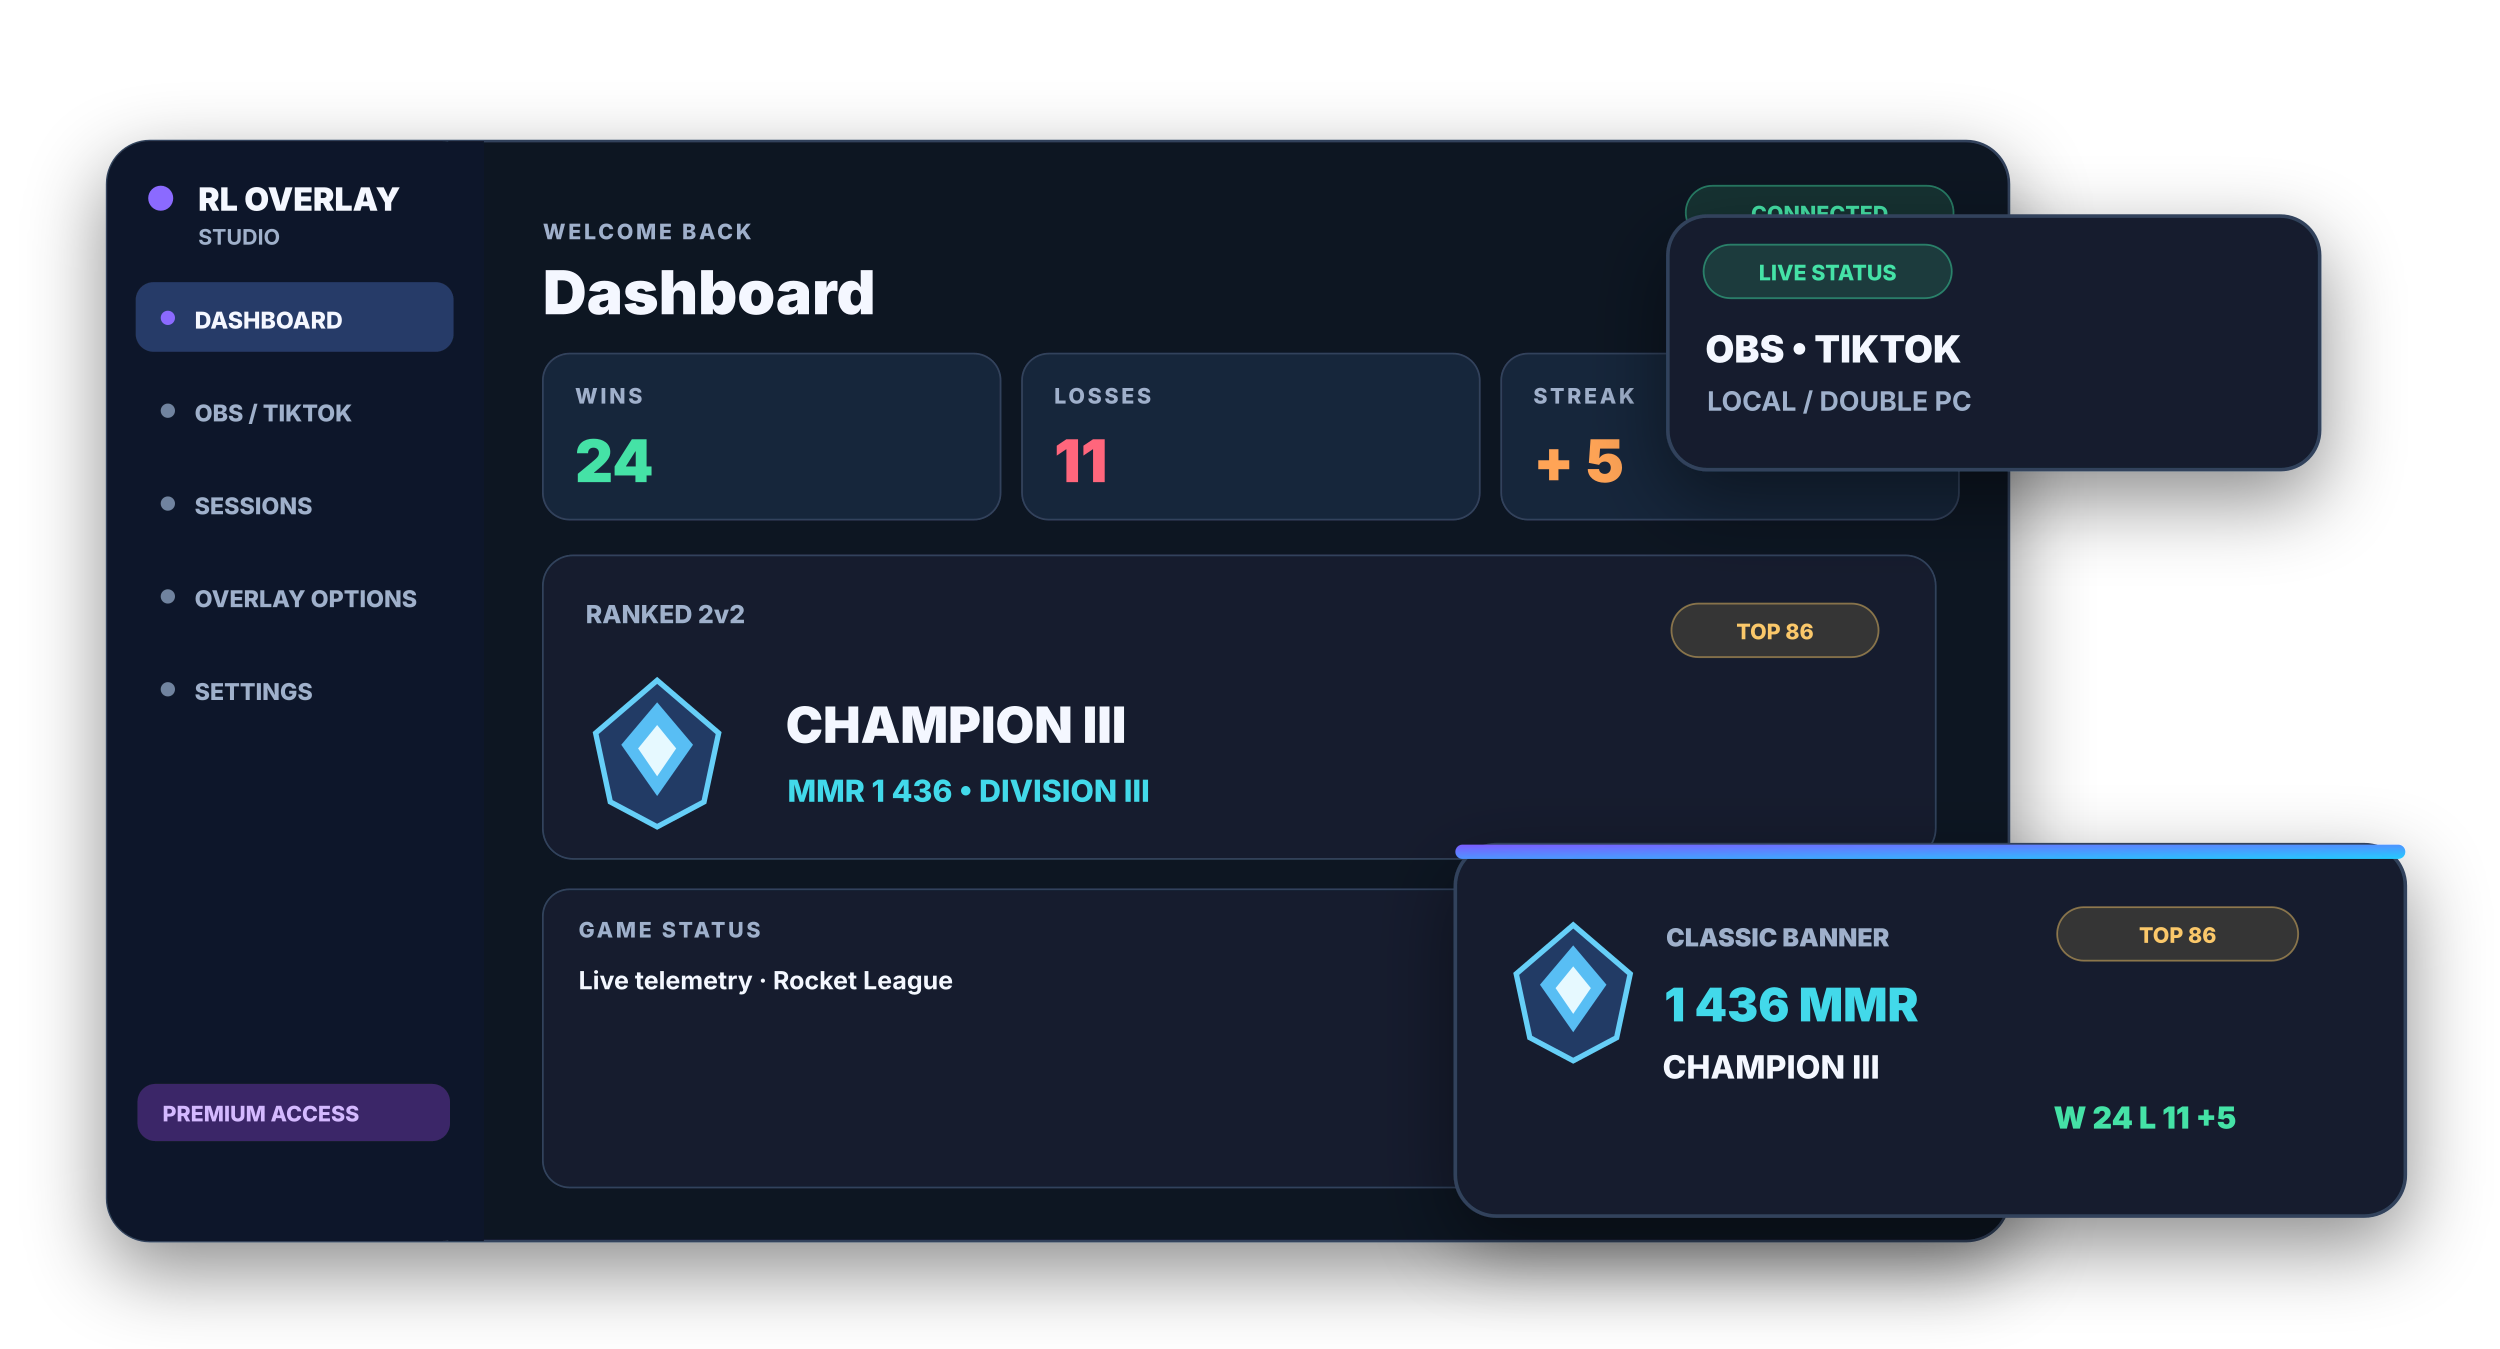
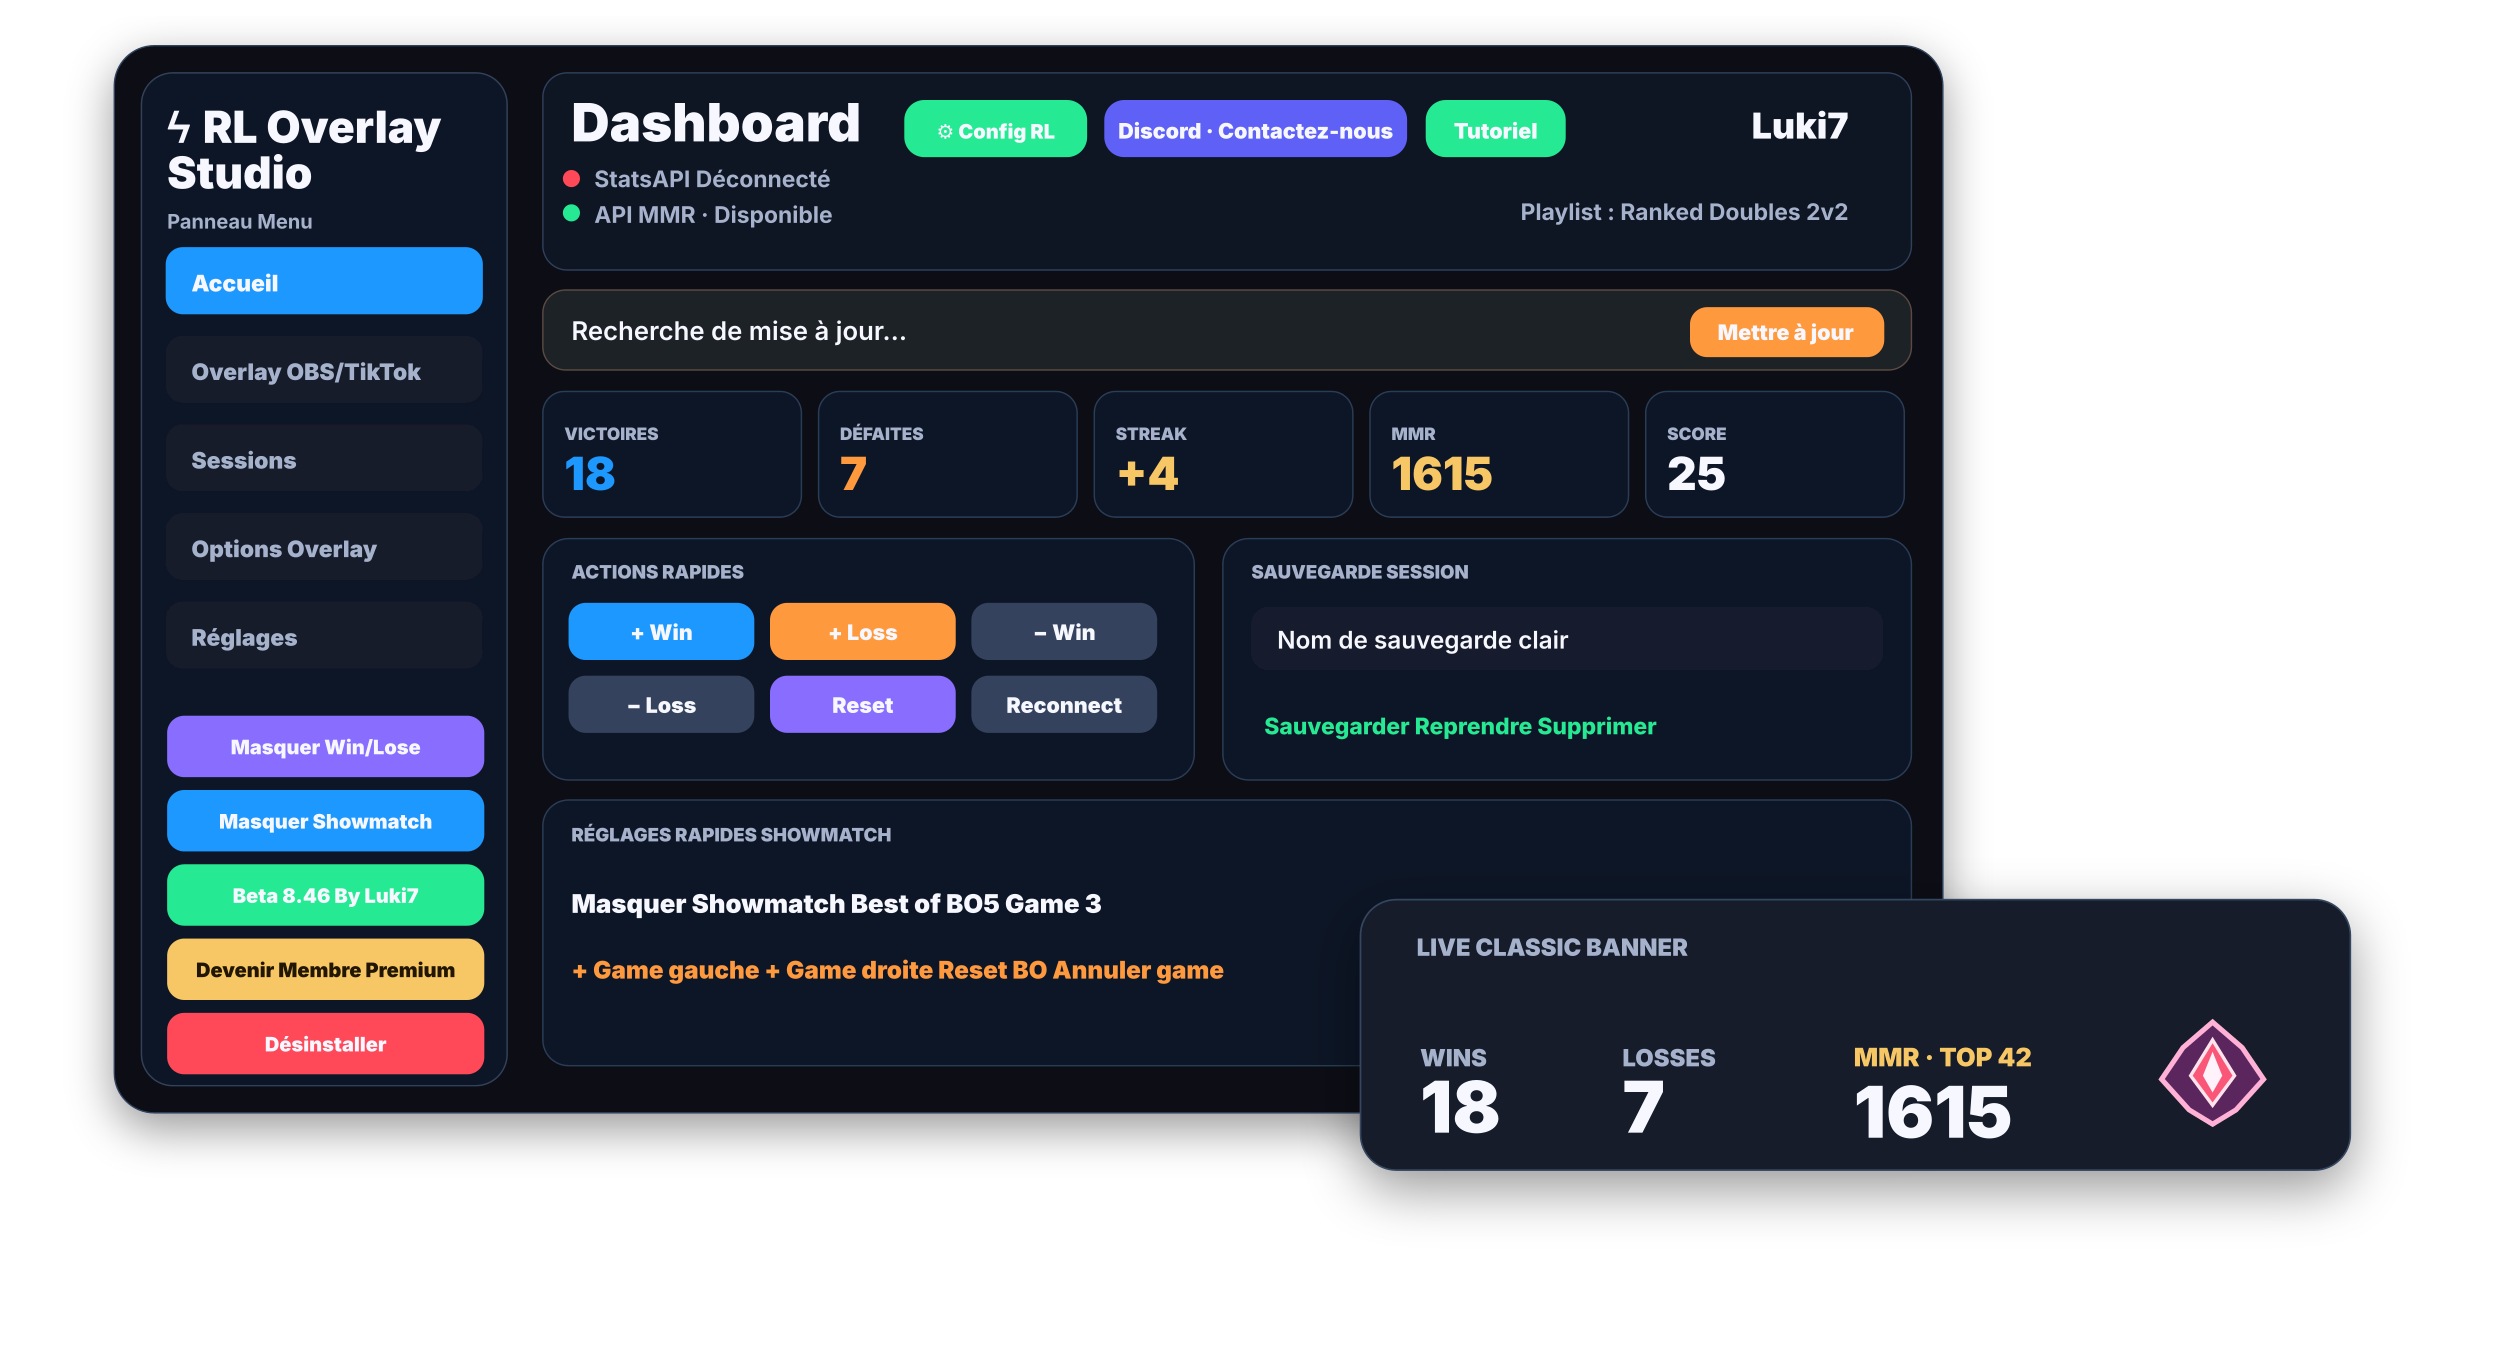
- <svg xmlns="http://www.w3.org/2000/svg" width="1400" height="755" viewBox="0 0 1400 755" fill="none" role="img">
+ <svg xmlns="http://www.w3.org/2000/svg" width="1470" height="800" viewBox="0 0 1470 800" fill="none">
  <defs>
-     <linearGradient id="win" x1="0" y1="0" x2="1" y2="1">
-       <stop stop-color="#1F334E" />
-       <stop offset="1" stop-color="#111926" />
+     <filter id="soft" x="-35%" y="-80%" width="170%" height="260%">
+       <feDropShadow dx="0" dy="11" stdDeviation="16" flood-color="#000" flood-opacity=".4" />
+     </filter>
+     <linearGradient id="gb" x1="0" y1="0" x2="1" y2="1">
+       <stop stop-color="#263754" />
+       <stop offset="1" stop-color="#0A1423" />
    </linearGradient>
-     <linearGradient id="accent" x1="0" y1="0" x2="1" y2="1">
-       <stop stop-color="#7B5CFF" />
-       <stop offset="1" stop-color="#24CBFF" />
+     <linearGradient id="ring" x1="0" y1="0" x2="1" y2="1">
+       <stop stop-color="#52FFB9" />
+       <stop offset=".5" stop-color="#FDFB66" />
+       <stop offset="1" stop-color="#FFB44E" />
    </linearGradient>
-     <linearGradient id="gold" x1="0" y1="0" x2="1" y2="1">
-       <stop stop-color="#D68E3D" />
-       <stop offset=".5" stop-color="#FFDF96" />
-       <stop offset="1" stop-color="#BF782F" />
-     </linearGradient>
-     <filter id="shadow" x="-30%" y="-50%" width="170%" height="220%">
-       <feDropShadow dx="0" dy="16" stdDeviation="22" flood-color="#000000" flood-opacity=".45" />
-     </filter>
  </defs>
-   <g filter="url(#shadow)">
-     <rect x="60" y="79" width="1065" height="616" rx="24" fill="#0C1220" stroke="#32435C" stroke-width="1.5" />
-     <rect x="60" y="79" width="211" height="616" rx="24" fill="#10192A" stroke="none" stroke-width="1" />
-     <rect x="251" y="79" width="20" height="616" rx="0" fill="#10192A" stroke="none" stroke-width="1" />
-     <circle cx="90" cy="111" r="7" fill="#8B6BFF" />
-     <text x="111" y="118" font-size="18" fill="#F4F7FF" font-family="Montserrat,Inter,Arial,sans-serif" font-weight="900" text-anchor="start">RL OVERLAY</text>
-     <text x="111" y="137" font-size="12" fill="#9FB0CB" font-family="Montserrat,Inter,Arial,sans-serif" font-weight="700" text-anchor="start">STUDIO</text>
-     <rect x="76" y="158" width="178" height="39" rx="10" fill="#273A67" stroke="none" stroke-width="1" />
-     <circle cx="94" cy="178" r="4" fill="#8B6BFF" />
-     <text x="109" y="184" font-size="13" fill="#F4F7FF" font-family="Montserrat,Inter,Arial,sans-serif" font-weight="800" text-anchor="start">DASHBOARD</text>
-     <rect x="76" y="210" width="178" height="39" rx="10" fill="transparent" stroke="none" stroke-width="1" />
-     <circle cx="94" cy="230" r="4" fill="#70839F" />
-     <text x="109" y="236" font-size="13" fill="#9FB0CB" font-family="Montserrat,Inter,Arial,sans-serif" font-weight="800" text-anchor="start">OBS / TIKTOK</text>
-     <rect x="76" y="262" width="178" height="39" rx="10" fill="transparent" stroke="none" stroke-width="1" />
-     <circle cx="94" cy="282" r="4" fill="#70839F" />
-     <text x="109" y="288" font-size="13" fill="#9FB0CB" font-family="Montserrat,Inter,Arial,sans-serif" font-weight="800" text-anchor="start">SESSIONS</text>
-     <rect x="76" y="314" width="178" height="39" rx="10" fill="transparent" stroke="none" stroke-width="1" />
-     <circle cx="94" cy="334" r="4" fill="#70839F" />
-     <text x="109" y="340" font-size="13" fill="#9FB0CB" font-family="Montserrat,Inter,Arial,sans-serif" font-weight="800" text-anchor="start">OVERLAY OPTIONS</text>
-     <rect x="76" y="366" width="178" height="39" rx="10" fill="transparent" stroke="none" stroke-width="1" />
-     <circle cx="94" cy="386" r="4" fill="#70839F" />
-     <text x="109" y="392" font-size="13" fill="#9FB0CB" font-family="Montserrat,Inter,Arial,sans-serif" font-weight="800" text-anchor="start">SETTINGS</text>
-     <rect x="77" y="607" width="175" height="32" rx="10" fill="#3B2767" stroke="none" stroke-width="1" />
-     <text x="91" y="628" font-size="12" fill="#D4B9FF" font-family="Montserrat,Inter,Arial,sans-serif" font-weight="800" text-anchor="start">PREMIUM ACCESS</text>
-     <text x="304" y="134" font-size="12" fill="#9FB0CB" font-family="Montserrat,Inter,Arial,sans-serif" font-weight="800" text-anchor="start" letter-spacing="1.5">WELCOME BACK</text>
-     <text x="304" y="176" font-size="34" fill="#F4F7FF" font-family="Montserrat,Inter,Arial,sans-serif" font-weight="900" text-anchor="start">Dashboard</text>
-     <rect x="944" y="104" width="150" height="30" rx="15" fill="#44E2A626" stroke="#44E2A677" stroke-width="1" />
-     <text x="1019" y="124" font-size="12" fill="#44E2A6" font-family="Montserrat,Inter,Arial,sans-serif" font-weight="800" text-anchor="middle">CONNECTED</text>
-     <rect x="304" y="198" width="256.333" height="93" rx="15" fill="#19253A" stroke="#32435C" stroke-width="1" />
-     <text x="322" y="226" font-size="12" fill="#9FB0CB" font-family="Montserrat,Inter,Arial,sans-serif" font-weight="800" text-anchor="start" letter-spacing="1.5">WINS</text>
-     <text x="322" y="270" font-size="33" fill="#44E2A6" font-family="Montserrat,Inter,Arial,sans-serif" font-weight="900" text-anchor="start">24</text>
-     <rect x="572.333" y="198" width="256.333" height="93" rx="15" fill="#19253A" stroke="#32435C" stroke-width="1" />
-     <text x="590.333" y="226" font-size="12" fill="#9FB0CB" font-family="Montserrat,Inter,Arial,sans-serif" font-weight="800" text-anchor="start" letter-spacing="1.5">LOSSES</text>
-     <text x="590.333" y="270" font-size="33" fill="#FF667C" font-family="Montserrat,Inter,Arial,sans-serif" font-weight="900" text-anchor="start">11</text>
-     <rect x="840.667" y="198" width="256.333" height="93" rx="15" fill="#19253A" stroke="#32435C" stroke-width="1" />
-     <text x="858.667" y="226" font-size="12" fill="#9FB0CB" font-family="Montserrat,Inter,Arial,sans-serif" font-weight="800" text-anchor="start" letter-spacing="1.5">STREAK</text>
-     <text x="858.667" y="270" font-size="33" fill="#FFA457" font-family="Montserrat,Inter,Arial,sans-serif" font-weight="900" text-anchor="start">+ 5</text>
-     <rect x="304" y="311" width="780" height="170" rx="17" fill="#131D2D" stroke="#32435C" stroke-width="1" />
-     <text x="328" y="349" font-size="14" fill="#9FB0CB" font-family="Montserrat,Inter,Arial,sans-serif" font-weight="800" text-anchor="start">RANKED 2v2</text>
-     <path d="M 368 381 L 402.44 410.52 L 394.24 449.06 L 368 463 L 341.76 449.06 L 333.56 410.52 Z" fill="#233B65" stroke="#66CFF8" stroke-width="3" />
-     <path d="M 368 393.3 L 388.09 417.08 L 368 445.78 L 347.91 417.08 Z" fill="#58BEF4" />
-     <path d="M 368 406.01 L 378.66 419.13 L 368 434.71 L 357.34 419.13 Z" fill="#E6F9FF" />
-     <text x="440" y="416" font-size="28" fill="#F4F7FF" font-family="Montserrat,Inter,Arial,sans-serif" font-weight="900" text-anchor="start">CHAMPION III</text>
-     <text x="441" y="449" font-size="17" fill="#42D9EA" font-family="Montserrat,Inter,Arial,sans-serif" font-weight="800" text-anchor="start">MMR 1 436    •    DIVISION III</text>
-     <rect x="936" y="338" width="116" height="30" rx="15" fill="#FBC86A26" stroke="#FBC86A77" stroke-width="1" />
-     <text x="994" y="358" font-size="12" fill="#FBC86A" font-family="Montserrat,Inter,Arial,sans-serif" font-weight="800" text-anchor="middle">TOP 86</text>
-     <rect x="304" y="498" width="780" height="167" rx="15" fill="#131D2D" stroke="#32435C" stroke-width="1" />
-     <text x="324" y="525" font-size="12" fill="#9FB0CB" font-family="Montserrat,Inter,Arial,sans-serif" font-weight="800" text-anchor="start" letter-spacing="1.5">GAME STATUS</text>
-     <text x="324" y="554" font-size="14" fill="#F4F7FF" font-family="Montserrat,Inter,Arial,sans-serif" font-weight="700" text-anchor="start">Live telemetry · Rocket League</text>
+   <g transform="translate(0 0) scale(.84)">
+     <defs>
+       <filter id="soft" x="-35%" y="-80%" width="170%" height="260%">
+         <feDropShadow dx="0" dy="11" stdDeviation="16" flood-color="#000" flood-opacity=".4" />
+       </filter>
+       <linearGradient id="gb" x1="0" y1="0" x2="1" y2="1">
+         <stop stop-color="#263754" />
+         <stop offset="1" stop-color="#0A1423" />
+       </linearGradient>
+       <linearGradient id="ring" x1="0" y1="0" x2="1" y2="1">
+         <stop stop-color="#52FFB9" />
+         <stop offset=".5" stop-color="#FDFB66" />
+         <stop offset="1" stop-color="#FFB44E" />
+       </linearGradient>
+     </defs>
+     <g filter="url(#soft)">
+       <rect x="80" y="32" width="1280" height="747" rx="28" fill="#080D15" stroke="#30425C" />
+       <rect x="99" y="51" width="256" height="709" rx="22" fill="#111727" stroke="#33425A" />
+       <text x="117" y="100" fill="#F7F8FF" font-size="31" font-family="Montserrat,Inter,Arial,sans-serif" font-weight="950" text-anchor="start">ϟ RL Overlay</text>
+       <text x="117" y="132" fill="#F7F8FF" font-size="31" font-family="Montserrat,Inter,Arial,sans-serif" font-weight="950" text-anchor="start">Studio</text>
+       <text x="117" y="160" fill="#A6B2CB" font-size="14" font-family="Montserrat,Inter,Arial,sans-serif" font-weight="700" text-anchor="start">Panneau Menu</text>
+       <rect x="116" y="173" width="222" height="47" rx="12" fill="#1F98FF" stroke="none" />
+       <text x="134" y="204" fill="#F7F8FF" font-size="16" font-family="Montserrat,Inter,Arial,sans-serif" font-weight="850" text-anchor="start">Accueil</text>
+       <rect x="116" y="235" width="222" height="47" rx="12" fill="#121A29" stroke="none" />
+       <text x="134" y="266" fill="#A6B2CB" font-size="16" font-family="Montserrat,Inter,Arial,sans-serif" font-weight="850" text-anchor="start">Overlay OBS/TikTok</text>
+       <rect x="116" y="297" width="222" height="47" rx="12" fill="#121A29" stroke="none" />
+       <text x="134" y="328" fill="#A6B2CB" font-size="16" font-family="Montserrat,Inter,Arial,sans-serif" font-weight="850" text-anchor="start">Sessions</text>
+       <rect x="116" y="359" width="222" height="47" rx="12" fill="#121A29" stroke="none" />
+       <text x="134" y="390" fill="#A6B2CB" font-size="16" font-family="Montserrat,Inter,Arial,sans-serif" font-weight="850" text-anchor="start">Options Overlay</text>
+       <rect x="116" y="421" width="222" height="47" rx="12" fill="#121A29" stroke="none" />
+       <text x="134" y="452" fill="#A6B2CB" font-size="16" font-family="Montserrat,Inter,Arial,sans-serif" font-weight="850" text-anchor="start">Réglages</text>
+       <rect x="117" y="501" width="222" height="43" rx="12" fill="#886DFF" stroke="none" />
+       <text x="228" y="528" fill="#F7F8FF" font-size="14" font-family="Montserrat,Inter,Arial,sans-serif" font-weight="900" text-anchor="middle">Masquer Win/Lose</text>
+       <rect x="117" y="553" width="222" height="43" rx="12" fill="#1F98FF" stroke="none" />
+       <text x="228" y="580" fill="#F7F8FF" font-size="14" font-family="Montserrat,Inter,Arial,sans-serif" font-weight="900" text-anchor="middle">Masquer Showmatch</text>
+       <rect x="117" y="605" width="222" height="43" rx="12" fill="#26E993" stroke="none" />
+       <text x="228" y="632" fill="#F7F8FF" font-size="14" font-family="Montserrat,Inter,Arial,sans-serif" font-weight="900" text-anchor="middle">Beta 8.46 By Luki7</text>
+       <rect x="117" y="657" width="222" height="43" rx="12" fill="#F8C765" stroke="none" />
+       <text x="228" y="684" fill="#201500" font-size="14" font-family="Montserrat,Inter,Arial,sans-serif" font-weight="900" text-anchor="middle">Devenir Membre Premium</text>
+       <rect x="117" y="709" width="222" height="43" rx="12" fill="#FF4A59" stroke="none" />
+       <text x="228" y="736" fill="#F7F8FF" font-size="14" font-family="Montserrat,Inter,Arial,sans-serif" font-weight="900" text-anchor="middle">Désinstaller</text>
+       <rect x="380" y="51" width="958" height="138" rx="17" fill="#0D1423" stroke="#30405A" />
+       <text x="400" y="99" fill="#F7F8FF" font-size="37" font-family="Montserrat,Inter,Arial,sans-serif" font-weight="950" text-anchor="start">Dashboard</text>
+       <rect x="633" y="70" width="128" height="40" rx="14" fill="#26E993" stroke="none" />
+       <text x="697" y="97" fill="#F7F8FF" font-size="14" font-family="Montserrat,Inter,Arial,sans-serif" font-weight="850" text-anchor="middle">⚙ Config RL</text>
+       <rect x="773" y="70" width="212" height="40" rx="14" fill="#5E61F5" stroke="none" />
+       <text x="879" y="97" fill="#F7F8FF" font-size="15" font-family="Montserrat,Inter,Arial,sans-serif" font-weight="850" text-anchor="middle">Discord · Contactez-nous</text>
+       <rect x="998" y="70" width="98" height="40" rx="14" fill="#26E993" stroke="none" />
+       <text x="1047" y="97" fill="#F7F8FF" font-size="15" font-family="Montserrat,Inter,Arial,sans-serif" font-weight="850" text-anchor="middle">Tutoriel</text>
+       <circle cx="400" cy="125" r="6" fill="#FF4A59" stroke="none" stroke-width="1" />
+       <text x="416" y="131" fill="#A6B2CB" font-size="16" font-family="Montserrat,Inter,Arial,sans-serif" font-weight="750" text-anchor="start">StatsAPI Déconnecté</text>
+       <circle cx="400" cy="149" r="6" fill="#26E993" stroke="none" stroke-width="1" />
+       <text x="416" y="156" fill="#A6B2CB" font-size="16" font-family="Montserrat,Inter,Arial,sans-serif" font-weight="750" text-anchor="start">API MMR · Disponible</text>
+       <text x="1294" y="97" fill="#F7F8FF" font-size="25" font-family="Montserrat,Inter,Arial,sans-serif" font-weight="900" text-anchor="end">Luki7</text>
+       <text x="1294" y="154" fill="#A6B2CB" font-size="16" font-family="Montserrat,Inter,Arial,sans-serif" font-weight="650" text-anchor="end">Playlist : Ranked Doubles 2v2</text>
+       <rect x="380" y="203" width="958" height="56" rx="16" fill="#1D2028" stroke="#5B4A41" />
+       <text x="400" y="238" fill="#F7F8FF" font-size="18" font-family="Montserrat,Inter,Arial,sans-serif" font-weight="600" text-anchor="start">Recherche de mise à jour...</text>
+       <rect x="1183" y="215" width="136" height="35" rx="12" fill="#FF993E" stroke="none" />
+       <text x="1250" y="238" fill="#F7F8FF" font-size="15" font-family="Montserrat,Inter,Arial,sans-serif" font-weight="850" text-anchor="middle">Mettre à jour</text>
+       <rect x="380" y="274" width="181" height="88" rx="15" fill="#101728" stroke="#2B3D56" />
+       <text x="395" y="308" fill="#A6B2CB" font-size="12" font-family="Montserrat,Inter,Arial,sans-serif" font-weight="900" text-anchor="start">VICTOIRES</text>
+       <text x="395" y="343" fill="#1F98FF" font-size="32" font-family="Montserrat,Inter,Arial,sans-serif" font-weight="950" text-anchor="start">18</text>
+       <rect x="573" y="274" width="181" height="88" rx="15" fill="#101728" stroke="#2B3D56" />
+       <text x="588" y="308" fill="#A6B2CB" font-size="12" font-family="Montserrat,Inter,Arial,sans-serif" font-weight="900" text-anchor="start">DÉFAITES</text>
+       <text x="588" y="343" fill="#FF993E" font-size="32" font-family="Montserrat,Inter,Arial,sans-serif" font-weight="950" text-anchor="start">7</text>
+       <rect x="766" y="274" width="181" height="88" rx="15" fill="#101728" stroke="#2B3D56" />
+       <text x="781" y="308" fill="#A6B2CB" font-size="12" font-family="Montserrat,Inter,Arial,sans-serif" font-weight="900" text-anchor="start">STREAK</text>
+       <text x="781" y="343" fill="#F8C765" font-size="32" font-family="Montserrat,Inter,Arial,sans-serif" font-weight="950" text-anchor="start">+4</text>
+       <rect x="959" y="274" width="181" height="88" rx="15" fill="#101728" stroke="#2B3D56" />
+       <text x="974" y="308" fill="#A6B2CB" font-size="12" font-family="Montserrat,Inter,Arial,sans-serif" font-weight="900" text-anchor="start">MMR</text>
+       <text x="974" y="343" fill="#F8C765" font-size="32" font-family="Montserrat,Inter,Arial,sans-serif" font-weight="950" text-anchor="start">1615</text>
+       <rect x="1152" y="274" width="181" height="88" rx="15" fill="#101728" stroke="#2B3D56" />
+       <text x="1167" y="308" fill="#A6B2CB" font-size="12" font-family="Montserrat,Inter,Arial,sans-serif" font-weight="900" text-anchor="start">SCORE</text>
+       <text x="1167" y="343" fill="#F7F8FF" font-size="32" font-family="Montserrat,Inter,Arial,sans-serif" font-weight="950" text-anchor="start">25</text>
+       <rect x="380" y="377" width="456" height="169" rx="18" fill="#101728" stroke="#2B3D56" />
+       <text x="400" y="405" fill="#A6B2CB" font-size="13" font-family="Montserrat,Inter,Arial,sans-serif" font-weight="900" text-anchor="start">ACTIONS RAPIDES</text>
+       <rect x="398" y="422" width="130" height="40" rx="12" fill="#1F98FF" stroke="none" />
+       <text x="463" y="448" fill="#F7F8FF" font-size="15" font-family="Montserrat,Inter,Arial,sans-serif" font-weight="900" text-anchor="middle">+ Win</text>
+       <rect x="539" y="422" width="130" height="40" rx="12" fill="#FF993E" stroke="none" />
+       <text x="604" y="448" fill="#F7F8FF" font-size="15" font-family="Montserrat,Inter,Arial,sans-serif" font-weight="900" text-anchor="middle">+ Loss</text>
+       <rect x="680" y="422" width="130" height="40" rx="12" fill="#35435D" stroke="none" />
+       <text x="745" y="448" fill="#F7F8FF" font-size="15" font-family="Montserrat,Inter,Arial,sans-serif" font-weight="900" text-anchor="middle">− Win</text>
+       <rect x="398" y="473" width="130" height="40" rx="12" fill="#35435D" stroke="none" />
+       <text x="463" y="499" fill="#F7F8FF" font-size="15" font-family="Montserrat,Inter,Arial,sans-serif" font-weight="900" text-anchor="middle">− Loss</text>
+       <rect x="539" y="473" width="130" height="40" rx="12" fill="#886DFF" stroke="none" />
+       <text x="604" y="499" fill="#F7F8FF" font-size="15" font-family="Montserrat,Inter,Arial,sans-serif" font-weight="900" text-anchor="middle">Reset</text>
+       <rect x="680" y="473" width="130" height="40" rx="12" fill="#35435D" stroke="none" />
+       <text x="745" y="499" fill="#F7F8FF" font-size="15" font-family="Montserrat,Inter,Arial,sans-serif" font-weight="900" text-anchor="middle">Reconnect</text>
+       <rect x="856" y="377" width="482" height="169" rx="18" fill="#101728" stroke="#2B3D56" />
+       <text x="876" y="405" fill="#A6B2CB" font-size="13" font-family="Montserrat,Inter,Arial,sans-serif" font-weight="900" text-anchor="start">SAUVEGARDE SESSION</text>
+       <rect x="876" y="425" width="442" height="44" rx="12" fill="#191F2D" stroke="none" />
+       <text x="894" y="454" fill="#F7F8FF" font-size="17" font-family="Montserrat,Inter,Arial,sans-serif" font-weight="600" text-anchor="start">Nom de sauvegarde clair</text>
+       <text x="885" y="514" fill="#26E993" font-size="16" font-family="Montserrat,Inter,Arial,sans-serif" font-weight="800" text-anchor="start">Sauvegarder    Reprendre    Supprimer</text>
+       <rect x="380" y="560" width="958" height="186" rx="18" fill="#101728" stroke="#2B3D56" />
+       <text x="400" y="589" fill="#A6B2CB" font-size="13" font-family="Montserrat,Inter,Arial,sans-serif" font-weight="900" text-anchor="start">RÉGLAGES RAPIDES SHOWMATCH</text>
+       <text x="400" y="639" fill="#F7F8FF" font-size="18" font-family="Montserrat,Inter,Arial,sans-serif" font-weight="850" text-anchor="start">Masquer Showmatch      Best of   BO5      Game   3</text>
+       <text x="400" y="685" fill="#FF993E" font-size="17" font-family="Montserrat,Inter,Arial,sans-serif" font-weight="850" text-anchor="start">+ Game gauche     + Game droite     Reset BO     Annuler game</text>
+     </g>
  </g>
-   <g filter="url(#shadow)">
-     <rect x="815" y="473" width="532" height="208" rx="23" fill="#131D2D" stroke="#32435C" stroke-width="2" />
-     <rect x="815" y="473" width="532" height="8" rx="4" fill="url(#accent)" stroke="none" stroke-width="1" />
-     <path d="M 881 518 L 912.92 545.36 L 905.32 581.08 L 881 594 L 856.68 581.08 L 849.08 545.36 Z" fill="#233B65" stroke="#66CFF8" stroke-width="3" />
-     <path d="M 881 529.4 L 899.62 551.44 L 881 578.04 L 862.38 551.44 Z" fill="#58BEF4" />
-     <path d="M 881 541.18 L 890.88 553.34 L 881 567.78 L 871.12 553.34 Z" fill="#E6F9FF" />
-     <text x="933" y="530" font-size="14" fill="#9FB0CB" font-family="Montserrat,Inter,Arial,sans-serif" font-weight="900" text-anchor="start">CLASSIC BANNER</text>
-     <text x="932" y="572" font-size="26" fill="#42D9EA" font-family="Montserrat,Inter,Arial,sans-serif" font-weight="900" text-anchor="start">1 436 MMR</text>
-     <text x="931" y="604" font-size="18" fill="#F4F7FF" font-family="Montserrat,Inter,Arial,sans-serif" font-weight="800" text-anchor="start">CHAMPION III</text>
-     <rect x="1152" y="508" width="135" height="30" rx="15" fill="#FBC86A26" stroke="#FBC86A77" stroke-width="1" />
-     <text x="1219.5" y="528" font-size="12" fill="#FBC86A" font-family="Montserrat,Inter,Arial,sans-serif" font-weight="800" text-anchor="middle">TOP 86</text>
-     <text x="1150" y="632" font-size="17" fill="#44E2A6" font-family="Montserrat,Inter,Arial,sans-serif" font-weight="850" text-anchor="start">W 24   L 11   +5</text>
-   </g>
-   <g filter="url(#shadow)">
-     <rect x="934" y="121" width="365" height="142" rx="22" fill="#131D2D" stroke="#32435C" stroke-width="2" />
-     <rect x="954" y="137" width="139" height="30" rx="15" fill="#44E2A626" stroke="#44E2A677" stroke-width="1" />
-     <text x="1023.5" y="157" font-size="12" fill="#44E2A6" font-family="Montserrat,Inter,Arial,sans-serif" font-weight="800" text-anchor="middle">LIVE STATUS</text>
-     <text x="955" y="203" font-size="21" fill="#F4F7FF" font-family="Montserrat,Inter,Arial,sans-serif" font-weight="900" text-anchor="start">OBS   •   TIKTOK</text>
-     <text x="956" y="230" font-size="15" fill="#9FB0CB" font-family="Montserrat,Inter,Arial,sans-serif" font-weight="750" text-anchor="start">LOCAL / DOUBLE PC</text>
+   <g filter="url(#soft)">
+     <rect x="800" y="529" width="582" height="159" rx="21" fill="#121A29" stroke="#35465E" />
+     <text x="833" y="562" fill="#A6B2CB" font-size="14" font-family="Montserrat,Inter,Arial,sans-serif" font-weight="950" text-anchor="start">LIVE CLASSIC BANNER</text>
+     <text x="835" y="627" fill="#A6B2CB" font-size="14" font-family="Montserrat,Inter,Arial,sans-serif" font-weight="900" text-anchor="start">WINS</text>
+     <text x="835" y="666" fill="#F7F8FF" font-size="42" font-family="Montserrat,Inter,Arial,sans-serif" font-weight="950" text-anchor="start">18</text>
+     <text x="954" y="627" fill="#A6B2CB" font-size="14" font-family="Montserrat,Inter,Arial,sans-serif" font-weight="900" text-anchor="start">LOSSES</text>
+     <text x="954" y="666" fill="#F7F8FF" font-size="42" font-family="Montserrat,Inter,Arial,sans-serif" font-weight="950" text-anchor="start">7</text>
+     <text x="1090" y="627" fill="#F8C765" font-size="15" font-family="Montserrat,Inter,Arial,sans-serif" font-weight="950" text-anchor="start">MMR  ·  TOP 42</text>
+     <text x="1090" y="669" fill="#F7F8FF" font-size="42" font-family="Montserrat,Inter,Arial,sans-serif" font-weight="950" text-anchor="start">1615</text>
+     <path d="M1301 601 L1318.4 616 L1331 634.6 L1314.8 652.6 L1301 661 L1287.2 652.6 L1271 634.6 L1283.6 616Z" fill="#5A255D" stroke="#FFB1D6" stroke-width="3" />
+     <path d="M1301 611.5L1313.9 632.5L1301 649.9L1288.1 632.5Z" fill="#FA5678" stroke="#FFE4ED" stroke-width="2" />
+     <path d="M1301 618.4L1306.7 632.5L1301 642.4L1295.3 632.5Z" fill="#FFF2FA" />
  </g>
</svg>
